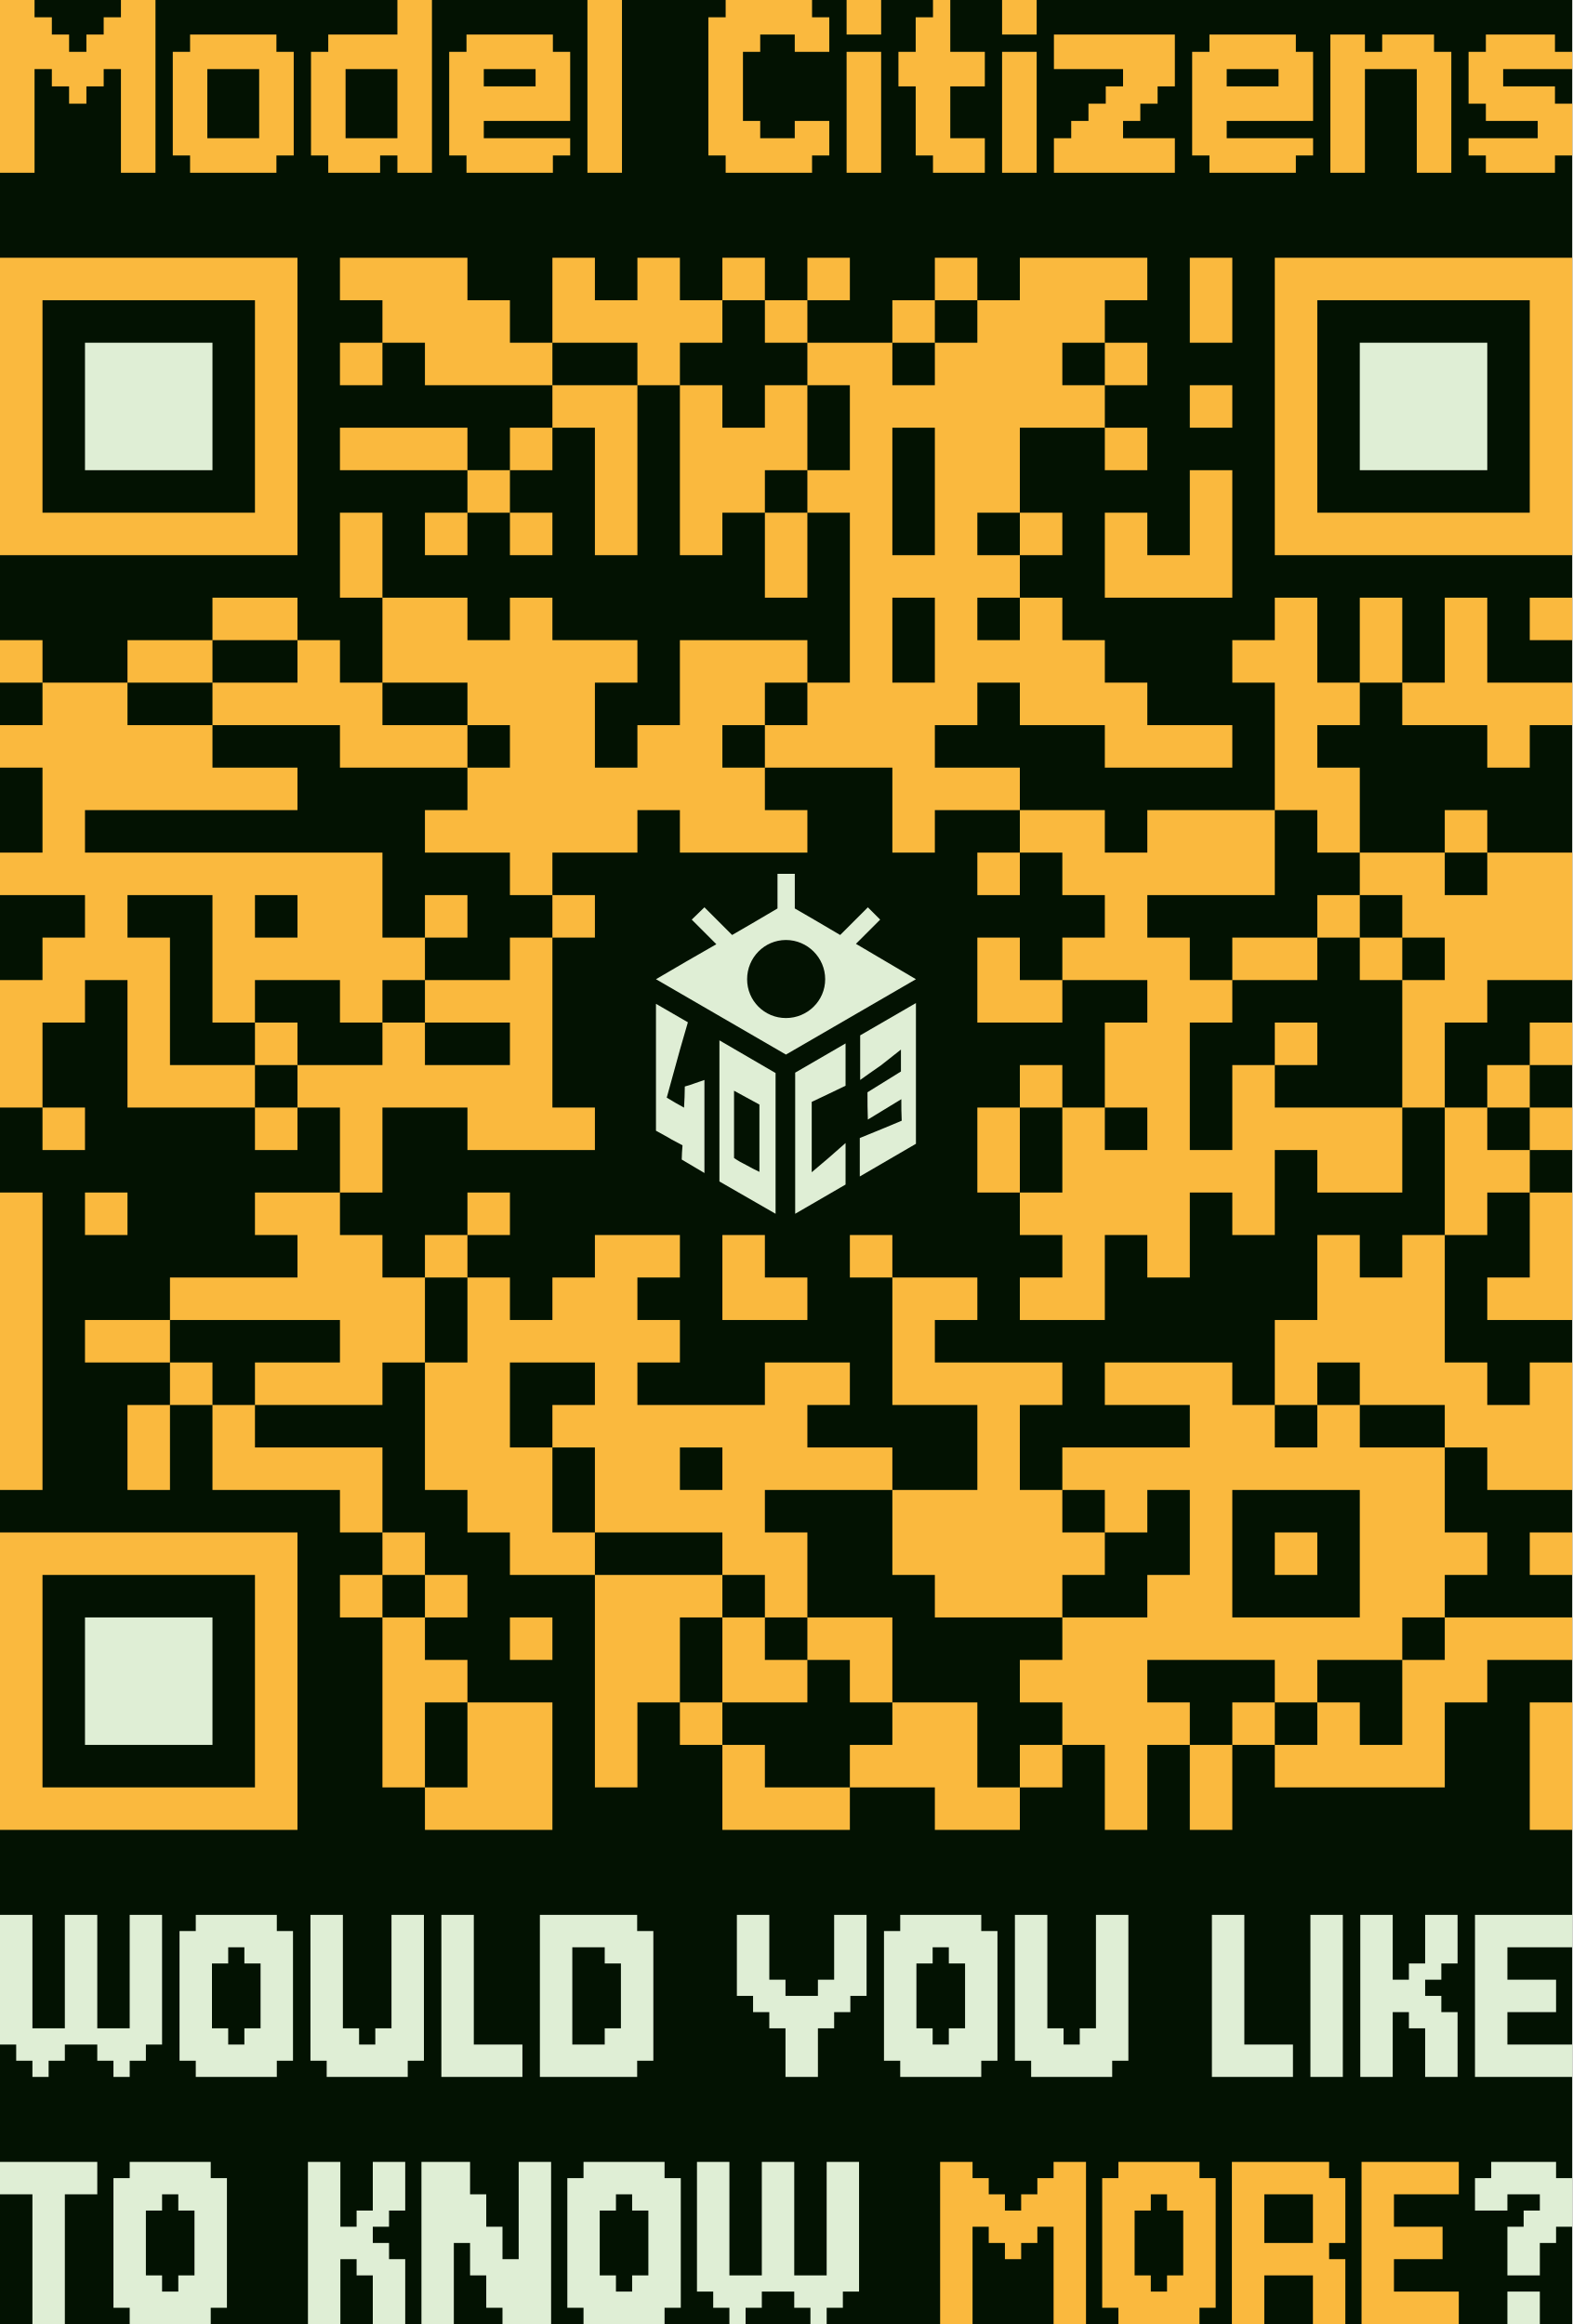
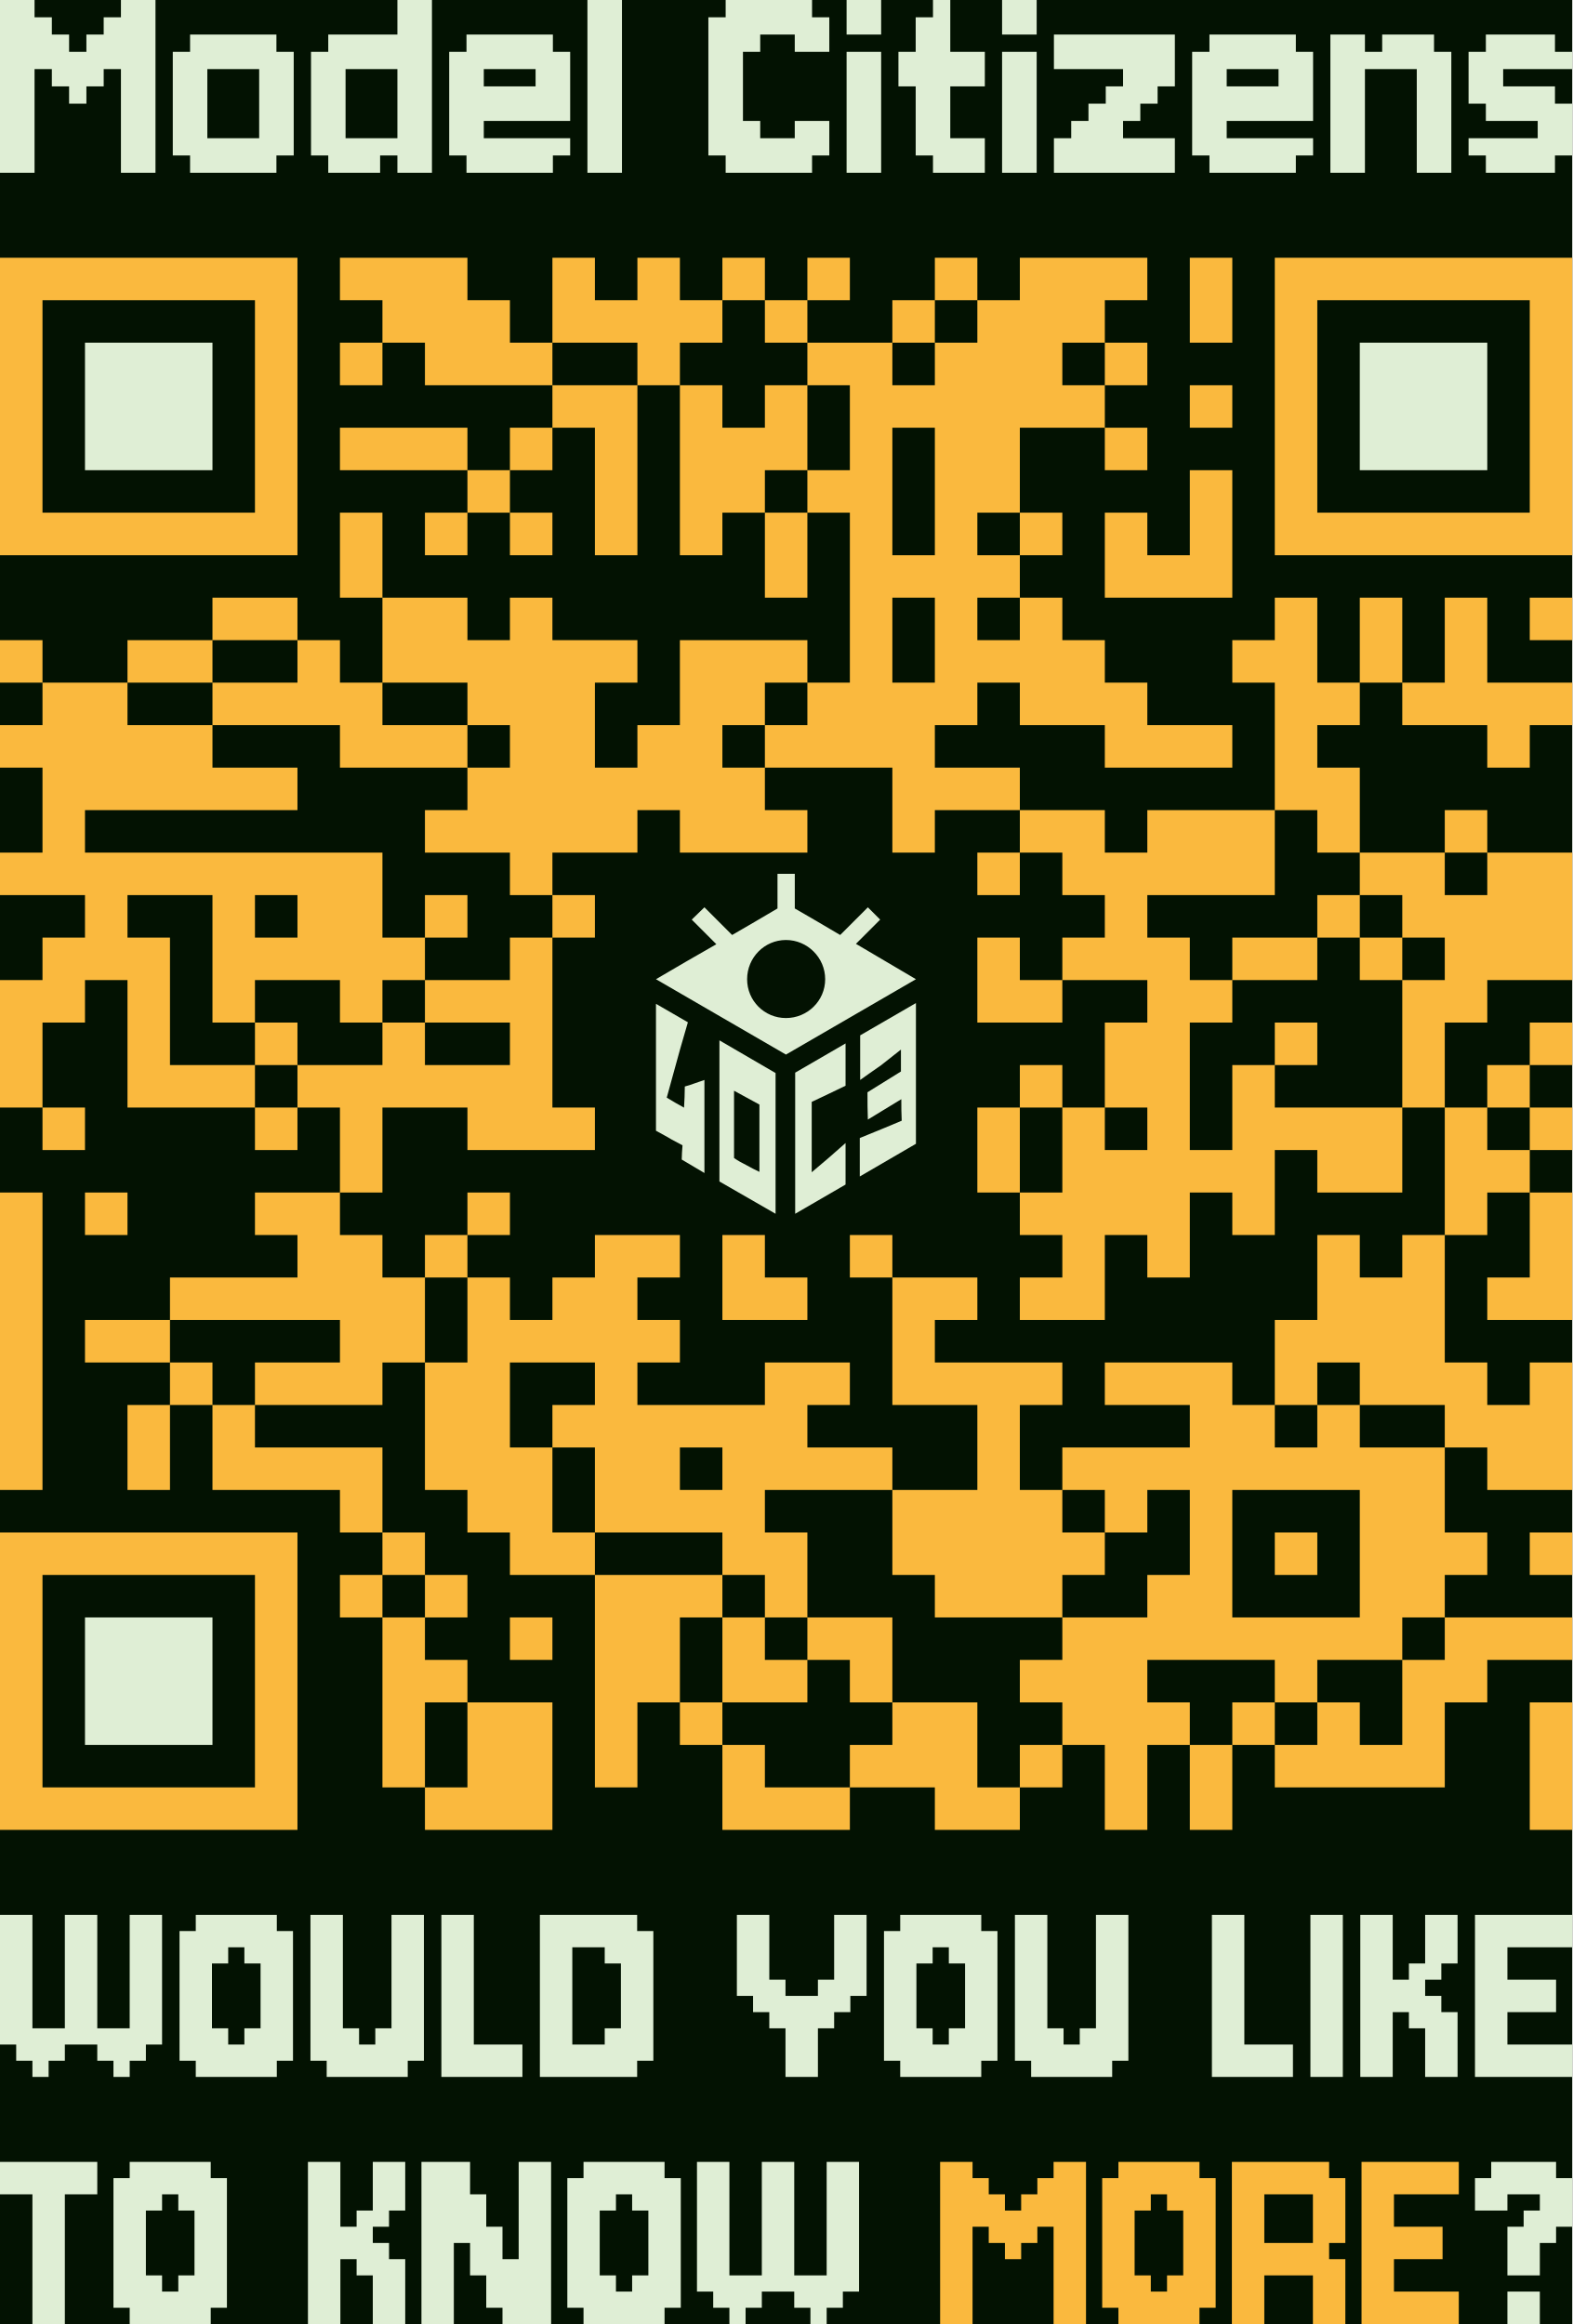
<svg xmlns="http://www.w3.org/2000/svg" width="250" height="369.559" viewBox="0 0 37 54.695">
  <path d="M0 0H37V54.695H0Z" fill="#031202" />
  <g transform="translate(0 0)">
-     <path d="M 1.626 2.033 L 1.626 2.033 L 1.22 2.033 L 1.22 1.626 L 0.813 1.626 L 0.813 4.066 L 0 4.066 L 0 0 L 0.813 0 L 0.813 0.407 L 1.22 0.407 L 1.22 0.813 L 1.626 0.813 L 1.626 1.22 L 2.033 1.22 L 2.033 0.813 L 2.44 0.813 L 2.44 0.407 L 2.846 0.407 L 2.846 0 L 3.659 0 L 3.659 4.066 L 2.846 4.066 L 2.846 1.626 L 2.44 1.626 L 2.44 2.033 L 2.033 2.033 L 2.033 2.44 L 1.626 2.44 Z M 4.066 1.22 L 4.066 1.22 L 4.473 1.22 L 4.473 0.813 L 6.505 0.813 L 6.505 1.22 L 6.912 1.22 L 6.912 3.659 L 6.505 3.659 L 6.505 4.066 L 4.473 4.066 L 4.473 3.659 L 4.066 3.659 Z M 6.099 1.626 L 6.099 1.626 L 4.879 1.626 L 4.879 3.253 L 6.099 3.253 Z M 9.352 0.813 L 9.352 0.813 L 9.352 0 L 10.165 0 L 10.165 4.066 L 9.352 4.066 L 9.352 3.659 L 8.945 3.659 L 8.945 4.066 L 7.725 4.066 L 7.725 3.659 L 7.319 3.659 L 7.319 1.22 L 7.725 1.22 L 7.725 0.813 Z M 9.352 3.253 L 9.352 3.253 L 9.352 1.626 L 8.132 1.626 L 8.132 3.253 Z M 10.571 1.22 L 10.571 1.22 L 10.978 1.22 L 10.978 0.813 L 13.011 0.813 L 13.011 1.22 L 13.418 1.22 L 13.418 2.846 L 11.385 2.846 L 11.385 3.253 L 13.418 3.253 L 13.418 3.659 L 13.011 3.659 L 13.011 4.066 L 10.978 4.066 L 10.978 3.659 L 10.571 3.659 Z M 11.385 2.033 L 11.385 2.033 L 12.604 2.033 L 12.604 1.626 L 11.385 1.626 Z M 13.824 0 L 13.824 0 L 14.637 0 L 14.637 4.066 L 13.824 4.066 Z M 18.703 2.846 L 18.703 2.846 L 19.516 2.846 L 19.516 3.659 L 19.11 3.659 L 19.11 4.066 L 17.077 4.066 L 17.077 3.659 L 16.67 3.659 L 16.67 0.407 L 17.077 0.407 L 17.077 0 L 19.11 0 L 19.11 0.407 L 19.516 0.407 L 19.516 1.22 L 18.703 1.22 L 18.703 0.813 L 17.89 0.813 L 17.89 1.22 L 17.484 1.22 L 17.484 2.846 L 17.89 2.846 L 17.89 3.253 L 18.703 3.253 Z M 19.923 0 L 19.923 0 L 20.736 0 L 20.736 0.813 L 19.923 0.813 Z M 19.923 1.22 L 19.923 1.22 L 20.736 1.22 L 20.736 4.066 L 19.923 4.066 Z M 21.143 1.22 L 21.143 1.22 L 21.549 1.22 L 21.549 0.407 L 21.956 0.407 L 21.956 0 L 22.363 0 L 22.363 1.22 L 23.176 1.22 L 23.176 2.033 L 22.363 2.033 L 22.363 3.253 L 23.176 3.253 L 23.176 4.066 L 21.956 4.066 L 21.956 3.659 L 21.549 3.659 L 21.549 2.033 L 21.143 2.033 Z M 23.582 0 L 23.582 0 L 24.396 0 L 24.396 0.813 L 23.582 0.813 Z M 23.582 1.22 L 23.582 1.22 L 24.396 1.22 L 24.396 4.066 L 23.582 4.066 Z M 24.802 3.253 L 24.802 3.253 L 25.209 3.253 L 25.209 2.846 L 25.615 2.846 L 25.615 2.44 L 26.022 2.44 L 26.022 2.033 L 26.429 2.033 L 26.429 1.626 L 24.802 1.626 L 24.802 0.813 L 27.648 0.813 L 27.648 2.033 L 27.242 2.033 L 27.242 2.44 L 26.835 2.44 L 26.835 2.846 L 26.429 2.846 L 26.429 3.253 L 27.648 3.253 L 27.648 4.066 L 24.802 4.066 Z M 28.055 1.22 L 28.055 1.22 L 28.462 1.22 L 28.462 0.813 L 30.495 0.813 L 30.495 1.22 L 30.901 1.22 L 30.901 2.846 L 28.868 2.846 L 28.868 3.253 L 30.901 3.253 L 30.901 3.659 L 30.495 3.659 L 30.495 4.066 L 28.462 4.066 L 28.462 3.659 L 28.055 3.659 Z M 28.868 2.033 L 28.868 2.033 L 30.088 2.033 L 30.088 1.626 L 28.868 1.626 Z M 32.121 1.22 L 32.121 1.22 L 32.527 1.22 L 32.527 0.813 L 33.747 0.813 L 33.747 1.22 L 34.154 1.22 L 34.154 4.066 L 33.341 4.066 L 33.341 1.626 L 32.121 1.626 L 32.121 4.066 L 31.308 4.066 L 31.308 0.813 L 32.121 0.813 Z M 34.967 3.659 L 34.967 3.659 L 34.56 3.659 L 34.56 3.253 L 36.187 3.253 L 36.187 2.846 L 34.967 2.846 L 34.967 2.44 L 34.56 2.44 L 34.56 1.22 L 34.967 1.22 L 34.967 0.813 L 36.593 0.813 L 36.593 1.22 L 37 1.22 L 37 1.626 L 35.374 1.626 L 35.374 2.033 L 36.593 2.033 L 36.593 2.44 L 37 2.44 L 37 3.659 L 36.593 3.659 L 36.593 4.066 L 34.967 4.066 Z " fill="#fab93e" />
+     <path d="M 1.626 2.033 L 1.626 2.033 L 1.22 2.033 L 1.22 1.626 L 0.813 1.626 L 0.813 4.066 L 0 4.066 L 0 0 L 0.813 0 L 0.813 0.407 L 1.22 0.407 L 1.22 0.813 L 1.626 0.813 L 1.626 1.22 L 2.033 1.22 L 2.033 0.813 L 2.44 0.813 L 2.44 0.407 L 2.846 0.407 L 2.846 0 L 3.659 0 L 3.659 4.066 L 2.846 4.066 L 2.846 1.626 L 2.44 1.626 L 2.44 2.033 L 2.033 2.033 L 2.033 2.44 L 1.626 2.44 Z M 4.066 1.22 L 4.066 1.22 L 4.473 1.22 L 4.473 0.813 L 6.505 0.813 L 6.505 1.22 L 6.912 1.22 L 6.912 3.659 L 6.505 3.659 L 6.505 4.066 L 4.473 4.066 L 4.473 3.659 L 4.066 3.659 Z M 6.099 1.626 L 6.099 1.626 L 4.879 1.626 L 4.879 3.253 L 6.099 3.253 Z M 9.352 0.813 L 9.352 0.813 L 9.352 0 L 10.165 0 L 10.165 4.066 L 9.352 4.066 L 9.352 3.659 L 8.945 3.659 L 8.945 4.066 L 7.725 4.066 L 7.725 3.659 L 7.319 3.659 L 7.319 1.22 L 7.725 1.22 L 7.725 0.813 Z M 9.352 3.253 L 9.352 3.253 L 9.352 1.626 L 8.132 1.626 L 8.132 3.253 Z M 10.571 1.22 L 10.571 1.22 L 10.978 1.22 L 10.978 0.813 L 13.011 0.813 L 13.011 1.22 L 13.418 1.22 L 13.418 2.846 L 11.385 2.846 L 11.385 3.253 L 13.418 3.253 L 13.418 3.659 L 13.011 3.659 L 13.011 4.066 L 10.978 4.066 L 10.978 3.659 L 10.571 3.659 Z M 11.385 2.033 L 11.385 2.033 L 12.604 2.033 L 12.604 1.626 L 11.385 1.626 Z M 13.824 0 L 13.824 0 L 14.637 0 L 14.637 4.066 L 13.824 4.066 Z M 18.703 2.846 L 18.703 2.846 L 19.516 2.846 L 19.516 3.659 L 19.11 3.659 L 19.11 4.066 L 17.077 4.066 L 17.077 3.659 L 16.67 3.659 L 16.67 0.407 L 17.077 0.407 L 17.077 0 L 19.11 0 L 19.11 0.407 L 19.516 0.407 L 19.516 1.22 L 18.703 1.22 L 18.703 0.813 L 17.89 0.813 L 17.89 1.22 L 17.484 1.22 L 17.484 2.846 L 17.89 2.846 L 17.89 3.253 L 18.703 3.253 Z M 19.923 0 L 19.923 0 L 20.736 0 L 20.736 0.813 L 19.923 0.813 Z M 19.923 1.22 L 19.923 1.22 L 20.736 1.22 L 20.736 4.066 L 19.923 4.066 Z M 21.143 1.22 L 21.143 1.22 L 21.549 1.22 L 21.549 0.407 L 21.956 0.407 L 21.956 0 L 22.363 0 L 22.363 1.22 L 23.176 1.22 L 23.176 2.033 L 22.363 2.033 L 22.363 3.253 L 23.176 3.253 L 23.176 4.066 L 21.956 4.066 L 21.956 3.659 L 21.549 3.659 L 21.549 2.033 L 21.143 2.033 Z M 23.582 0 L 23.582 0 L 24.396 0 L 24.396 0.813 L 23.582 0.813 Z M 23.582 1.22 L 23.582 1.22 L 24.396 1.22 L 24.396 4.066 L 23.582 4.066 Z M 24.802 3.253 L 24.802 3.253 L 25.209 3.253 L 25.209 2.846 L 25.615 2.846 L 25.615 2.44 L 26.022 2.44 L 26.022 2.033 L 26.429 2.033 L 26.429 1.626 L 24.802 1.626 L 24.802 0.813 L 27.648 0.813 L 27.648 2.033 L 27.242 2.033 L 27.242 2.44 L 26.835 2.44 L 26.835 2.846 L 26.429 2.846 L 26.429 3.253 L 27.648 3.253 L 27.648 4.066 L 24.802 4.066 Z M 28.055 1.22 L 28.055 1.22 L 28.462 1.22 L 28.462 0.813 L 30.495 0.813 L 30.495 1.22 L 30.901 1.22 L 30.901 2.846 L 28.868 2.846 L 28.868 3.253 L 30.901 3.253 L 30.901 3.659 L 30.495 3.659 L 30.495 4.066 L 28.462 4.066 L 28.462 3.659 L 28.055 3.659 Z M 28.868 2.033 L 28.868 2.033 L 30.088 2.033 L 30.088 1.626 L 28.868 1.626 Z M 32.121 1.22 L 32.121 1.22 L 32.527 1.22 L 32.527 0.813 L 33.747 0.813 L 33.747 1.22 L 34.154 1.22 L 34.154 4.066 L 33.341 4.066 L 33.341 1.626 L 32.121 1.626 L 32.121 4.066 L 31.308 4.066 L 31.308 0.813 L 32.121 0.813 Z M 34.967 3.659 L 34.967 3.659 L 34.56 3.659 L 34.56 3.253 L 36.187 3.253 L 36.187 2.846 L 34.967 2.846 L 34.967 2.44 L 34.56 2.44 L 34.56 1.22 L 34.967 1.22 L 34.967 0.813 L 36.593 0.813 L 36.593 1.22 L 37 1.22 L 37 1.626 L 35.374 1.626 L 35.374 2.033 L 36.593 2.033 L 36.593 2.44 L 37 2.44 L 37 3.659 L 36.593 3.659 L 36.593 4.066 L 34.967 4.066 Z " fill="#dfeed5" />
  </g>
  <g transform="translate(0 6.066)">
    <path d="M8 0H9V1H8ZM9 0H10V1H9ZM10 0H11V1H10ZM13 0H14V1H13ZM15 0H16V1H15ZM17 0H18V1H17ZM19 0H20V1H19ZM22 0H23V1H22ZM24 0H25V1H24ZM25 0H26V1H25ZM26 0H27V1H26ZM28 0H29V1H28ZM9 1H10V2H9ZM10 1H11V2H10ZM11 1H12V2H11ZM13 1H14V2H13ZM14 1H15V2H14ZM15 1H16V2H15ZM16 1H17V2H16ZM18 1H19V2H18ZM21 1H22V2H21ZM23 1H24V2H23ZM24 1H25V2H24ZM25 1H26V2H25ZM28 1H29V2H28ZM8 2H9V3H8ZM10 2H11V3H10ZM11 2H12V3H11ZM12 2H13V3H12ZM15 2H16V3H15ZM19 2H20V3H19ZM20 2H21V3H20ZM22 2H23V3H22ZM23 2H24V3H23ZM24 2H25V3H24ZM26 2H27V3H26ZM13 3H14V4H13ZM14 3H15V4H14ZM16 3H17V4H16ZM18 3H19V4H18ZM20 3H21V4H20ZM21 3H22V4H21ZM22 3H23V4H22ZM23 3H24V4H23ZM24 3H25V4H24ZM25 3H26V4H25ZM28 3H29V4H28ZM8 4H9V5H8ZM9 4H10V5H9ZM10 4H11V5H10ZM12 4H13V5H12ZM14 4H15V5H14ZM16 4H17V5H16ZM17 4H18V5H17ZM18 4H19V5H18ZM20 4H21V5H20ZM22 4H23V5H22ZM23 4H24V5H23ZM26 4H27V5H26ZM11 5H12V6H11ZM14 5H15V6H14ZM16 5H17V6H16ZM17 5H18V6H17ZM19 5H20V6H19ZM20 5H21V6H20ZM22 5H23V6H22ZM23 5H24V6H23ZM28 5H29V6H28ZM8 6H9V7H8ZM10 6H11V7H10ZM12 6H13V7H12ZM14 6H15V7H14ZM16 6H17V7H16ZM18 6H19V7H18ZM20 6H21V7H20ZM22 6H23V7H22ZM24 6H25V7H24ZM26 6H27V7H26ZM28 6H29V7H28ZM8 7H9V8H8ZM18 7H19V8H18ZM20 7H21V8H20ZM21 7H22V8H21ZM22 7H23V8H22ZM23 7H24V8H23ZM26 7H27V8H26ZM27 7H28V8H27ZM28 7H29V8H28ZM5 8H6V9H5ZM6 8H7V9H6ZM9 8H10V9H9ZM10 8H11V9H10ZM12 8H13V9H12ZM20 8H21V9H20ZM22 8H23V9H22ZM24 8H25V9H24ZM30 8H31V9H30ZM32 8H33V9H32ZM34 8H35V9H34ZM36 8H37V9H36ZM0 9H1V10H0ZM3 9H4V10H3ZM4 9H5V10H4ZM7 9H8V10H7ZM9 9H10V10H9ZM10 9H11V10H10ZM11 9H12V10H11ZM12 9H13V10H12ZM13 9H14V10H13ZM14 9H15V10H14ZM16 9H17V10H16ZM17 9H18V10H17ZM18 9H19V10H18ZM20 9H21V10H20ZM22 9H23V10H22ZM23 9H24V10H23ZM24 9H25V10H24ZM25 9H26V10H25ZM29 9H30V10H29ZM30 9H31V10H30ZM32 9H33V10H32ZM34 9H35V10H34ZM1 10H2V11H1ZM2 10H3V11H2ZM5 10H6V11H5ZM6 10H7V11H6ZM7 10H8V11H7ZM8 10H9V11H8ZM11 10H12V11H11ZM12 10H13V11H12ZM13 10H14V11H13ZM16 10H17V11H16ZM17 10H18V11H17ZM19 10H20V11H19ZM20 10H21V11H20ZM21 10H22V11H21ZM22 10H23V11H22ZM24 10H25V11H24ZM25 10H26V11H25ZM26 10H27V11H26ZM30 10H31V11H30ZM31 10H32V11H31ZM33 10H34V11H33ZM34 10H35V11H34ZM35 10H36V11H35ZM36 10H37V11H36ZM0 11H1V12H0ZM1 11H2V12H1ZM2 11H3V12H2ZM3 11H4V12H3ZM4 11H5V12H4ZM8 11H9V12H8ZM9 11H10V12H9ZM10 11H11V12H10ZM12 11H13V12H12ZM13 11H14V12H13ZM15 11H16V12H15ZM16 11H17V12H16ZM18 11H19V12H18ZM19 11H20V12H19ZM20 11H21V12H20ZM21 11H22V12H21ZM26 11H27V12H26ZM27 11H28V12H27ZM28 11H29V12H28ZM30 11H31V12H30ZM35 11H36V12H35ZM1 12H2V13H1ZM2 12H3V13H2ZM3 12H4V13H3ZM4 12H5V13H4ZM5 12H6V13H5ZM6 12H7V13H6ZM11 12H12V13H11ZM12 12H13V13H12ZM13 12H14V13H13ZM14 12H15V13H14ZM15 12H16V13H15ZM16 12H17V13H16ZM17 12H18V13H17ZM21 12H22V13H21ZM22 12H23V13H22ZM23 12H24V13H23ZM30 12H31V13H30ZM31 12H32V13H31ZM1 13H2V14H1ZM10 13H11V14H10ZM11 13H12V14H11ZM12 13H13V14H12ZM13 13H14V14H13ZM14 13H15V14H14ZM16 13H17V14H16ZM17 13H18V14H17ZM18 13H19V14H18ZM21 13H22V14H21ZM24 13H25V14H24ZM25 13H26V14H25ZM27 13H28V14H27ZM28 13H29V14H28ZM29 13H30V14H29ZM31 13H32V14H31ZM34 13H35V14H34ZM0 14H1V15H0ZM1 14H2V15H1ZM2 14H3V15H2ZM3 14H4V15H3ZM4 14H5V15H4ZM5 14H6V15H5ZM6 14H7V15H6ZM7 14H8V15H7ZM8 14H9V15H8ZM12 14H13V15H12ZM23 14H24V15H23ZM25 14H26V15H25ZM26 14H27V15H26ZM27 14H28V15H27ZM28 14H29V15H28ZM29 14H30V15H29ZM32 14H33V15H32ZM33 14H34V15H33ZM35 14H36V15H35ZM36 14H37V15H36ZM2 15H3V16H2ZM5 15H6V16H5ZM7 15H8V16H7ZM8 15H9V16H8ZM10 15H11V16H10ZM13 15H14V16H13ZM26 15H27V16H26ZM31 15H32V16H31ZM33 15H34V16H33ZM34 15H35V16H34ZM35 15H36V16H35ZM36 15H37V16H36ZM1 16H2V17H1ZM2 16H3V17H2ZM3 16H4V17H3ZM5 16H6V17H5ZM6 16H7V17H6ZM7 16H8V17H7ZM8 16H9V17H8ZM9 16H10V17H9ZM12 16H13V17H12ZM23 16H24V17H23ZM25 16H26V17H25ZM26 16H27V17H26ZM27 16H28V17H27ZM29 16H30V17H29ZM30 16H31V17H30ZM32 16H33V17H32ZM34 16H35V17H34ZM35 16H36V17H35ZM36 16H37V17H36ZM0 17H1V18H0ZM1 17H2V18H1ZM3 17H4V18H3ZM5 17H6V18H5ZM8 17H9V18H8ZM10 17H11V18H10ZM11 17H12V18H11ZM12 17H13V18H12ZM23 17H24V18H23ZM24 17H25V18H24ZM27 17H28V18H27ZM28 17H29V18H28ZM33 17H34V18H33ZM34 17H35V18H34ZM0 18H1V19H0ZM3 18H4V19H3ZM6 18H7V19H6ZM9 18H10V19H9ZM12 18H13V19H12ZM26 18H27V19H26ZM27 18H28V19H27ZM30 18H31V19H30ZM33 18H34V19H33ZM36 18H37V19H36ZM0 19H1V20H0ZM3 19H4V20H3ZM4 19H5V20H4ZM5 19H6V20H5ZM7 19H8V20H7ZM8 19H9V20H8ZM9 19H10V20H9ZM10 19H11V20H10ZM11 19H12V20H11ZM12 19H13V20H12ZM24 19H25V20H24ZM26 19H27V20H26ZM27 19H28V20H27ZM29 19H30V20H29ZM33 19H34V20H33ZM35 19H36V20H35ZM1 20H2V21H1ZM6 20H7V21H6ZM8 20H9V21H8ZM11 20H12V21H11ZM12 20H13V21H12ZM13 20H14V21H13ZM23 20H24V21H23ZM25 20H26V21H25ZM27 20H28V21H27ZM29 20H30V21H29ZM30 20H31V21H30ZM31 20H32V21H31ZM32 20H33V21H32ZM34 20H35V21H34ZM36 20H37V21H36ZM8 21H9V22H8ZM23 21H24V22H23ZM25 21H26V22H25ZM26 21H27V22H26ZM27 21H28V22H27ZM28 21H29V22H28ZM29 21H30V22H29ZM31 21H32V22H31ZM32 21H33V22H32ZM34 21H35V22H34ZM35 21H36V22H35ZM0 22H1V23H0ZM2 22H3V23H2ZM6 22H7V23H6ZM7 22H8V23H7ZM11 22H12V23H11ZM24 22H25V23H24ZM25 22H26V23H25ZM26 22H27V23H26ZM27 22H28V23H27ZM29 22H30V23H29ZM34 22H35V23H34ZM36 22H37V23H36ZM0 23H1V24H0ZM7 23H8V24H7ZM8 23H9V24H8ZM10 23H11V24H10ZM14 23H15V24H14ZM15 23H16V24H15ZM17 23H18V24H17ZM20 23H21V24H20ZM25 23H26V24H25ZM27 23H28V24H27ZM31 23H32V24H31ZM33 23H34V24H33ZM36 23H37V24H36ZM0 24H1V25H0ZM4 24H5V25H4ZM5 24H6V25H5ZM6 24H7V25H6ZM7 24H8V25H7ZM8 24H9V25H8ZM9 24H10V25H9ZM11 24H12V25H11ZM13 24H14V25H13ZM14 24H15V25H14ZM17 24H18V25H17ZM18 24H19V25H18ZM21 24H22V25H21ZM22 24H23V25H22ZM24 24H25V25H24ZM25 24H26V25H25ZM31 24H32V25H31ZM32 24H33V25H32ZM33 24H34V25H33ZM35 24H36V25H35ZM36 24H37V25H36ZM0 25H1V26H0ZM2 25H3V26H2ZM3 25H4V26H3ZM8 25H9V26H8ZM9 25H10V26H9ZM11 25H12V26H11ZM12 25H13V26H12ZM13 25H14V26H13ZM14 25H15V26H14ZM15 25H16V26H15ZM21 25H22V26H21ZM30 25H31V26H30ZM31 25H32V26H31ZM32 25H33V26H32ZM33 25H34V26H33ZM0 26H1V27H0ZM4 26H5V27H4ZM6 26H7V27H6ZM7 26H8V27H7ZM8 26H9V27H8ZM10 26H11V27H10ZM11 26H12V27H11ZM14 26H15V27H14ZM18 26H19V27H18ZM19 26H20V27H19ZM21 26H22V27H21ZM22 26H23V27H22ZM23 26H24V27H23ZM24 26H25V27H24ZM26 26H27V27H26ZM27 26H28V27H27ZM28 26H29V27H28ZM30 26H31V27H30ZM32 26H33V27H32ZM33 26H34V27H33ZM34 26H35V27H34ZM36 26H37V27H36ZM0 27H1V28H0ZM3 27H4V28H3ZM5 27H6V28H5ZM10 27H11V28H10ZM11 27H12V28H11ZM13 27H14V28H13ZM14 27H15V28H14ZM15 27H16V28H15ZM16 27H17V28H16ZM17 27H18V28H17ZM18 27H19V28H18ZM23 27H24V28H23ZM28 27H29V28H28ZM29 27H30V28H29ZM31 27H32V28H31ZM34 27H35V28H34ZM35 27H36V28H35ZM36 27H37V28H36ZM0 28H1V29H0ZM3 28H4V29H3ZM5 28H6V29H5ZM6 28H7V29H6ZM7 28H8V29H7ZM8 28H9V29H8ZM10 28H11V29H10ZM11 28H12V29H11ZM12 28H13V29H12ZM14 28H15V29H14ZM15 28H16V29H15ZM17 28H18V29H17ZM18 28H19V29H18ZM19 28H20V29H19ZM20 28H21V29H20ZM23 28H24V29H23ZM25 28H26V29H25ZM26 28H27V29H26ZM27 28H28V29H27ZM28 28H29V29H28ZM29 28H30V29H29ZM30 28H31V29H30ZM31 28H32V29H31ZM32 28H33V29H32ZM33 28H34V29H33ZM35 28H36V29H35ZM36 28H37V29H36ZM8 29H9V30H8ZM11 29H12V30H11ZM12 29H13V30H12ZM14 29H15V30H14ZM15 29H16V30H15ZM16 29H17V30H16ZM17 29H18V30H17ZM21 29H22V30H21ZM22 29H23V30H22ZM23 29H24V30H23ZM24 29H25V30H24ZM26 29H27V30H26ZM28 29H29V30H28ZM32 29H33V30H32ZM33 29H34V30H33ZM9 30H10V31H9ZM12 30H13V31H12ZM13 30H14V31H13ZM17 30H18V31H17ZM18 30H19V31H18ZM21 30H22V31H21ZM22 30H23V31H22ZM23 30H24V31H23ZM24 30H25V31H24ZM25 30H26V31H25ZM28 30H29V31H28ZM30 30H31V31H30ZM32 30H33V31H32ZM33 30H34V31H33ZM34 30H35V31H34ZM36 30H37V31H36ZM8 31H9V32H8ZM10 31H11V32H10ZM14 31H15V32H14ZM15 31H16V32H15ZM16 31H17V32H16ZM18 31H19V32H18ZM22 31H23V32H22ZM23 31H24V32H23ZM24 31H25V32H24ZM27 31H28V32H27ZM28 31H29V32H28ZM32 31H33V32H32ZM33 31H34V32H33ZM9 32H10V33H9ZM12 32H13V33H12ZM14 32H15V33H14ZM15 32H16V33H15ZM17 32H18V33H17ZM19 32H20V33H19ZM20 32H21V33H20ZM25 32H26V33H25ZM26 32H27V33H26ZM27 32H28V33H27ZM28 32H29V33H28ZM29 32H30V33H29ZM30 32H31V33H30ZM31 32H32V33H31ZM32 32H33V33H32ZM34 32H35V33H34ZM35 32H36V33H35ZM36 32H37V33H36ZM9 33H10V34H9ZM10 33H11V34H10ZM14 33H15V34H14ZM15 33H16V34H15ZM17 33H18V34H17ZM18 33H19V34H18ZM20 33H21V34H20ZM24 33H25V34H24ZM25 33H26V34H25ZM26 33H27V34H26ZM30 33H31V34H30ZM33 33H34V34H33ZM34 33H35V34H34ZM9 34H10V35H9ZM11 34H12V35H11ZM12 34H13V35H12ZM14 34H15V35H14ZM16 34H17V35H16ZM21 34H22V35H21ZM22 34H23V35H22ZM25 34H26V35H25ZM26 34H27V35H26ZM27 34H28V35H27ZM29 34H30V35H29ZM31 34H32V35H31ZM33 34H34V35H33ZM36 34H37V35H36ZM9 35H10V36H9ZM11 35H12V36H11ZM12 35H13V36H12ZM14 35H15V36H14ZM17 35H18V36H17ZM20 35H21V36H20ZM21 35H22V36H21ZM22 35H23V36H22ZM24 35H25V36H24ZM26 35H27V36H26ZM28 35H29V36H28ZM30 35H31V36H30ZM31 35H32V36H31ZM32 35H33V36H32ZM33 35H34V36H33ZM36 35H37V36H36ZM10 36H11V37H10ZM11 36H12V37H11ZM12 36H13V37H12ZM17 36H18V37H17ZM18 36H19V37H18ZM19 36H20V37H19ZM22 36H23V37H22ZM23 36H24V37H23ZM26 36H27V37H26ZM28 36H29V37H28ZM36 36H37V37H36Z" fill="#fab93e" />
    <path d="M0 0H7V7H0ZM1 1H6V6H1ZM30 0H37V7H30ZM31 1H36V6H31ZM0 30H7V37H0ZM1 31H6V36H1Z" fill="#fab93e" fill-rule="evenodd" />
    <path d="M2 2H5V5H2ZM32 2H35V5H32ZM2 32H5V35H2Z" fill="#dfeed5" />
    <g transform="translate(15.437 14.5) scale(0.0904977)">
      <g id="icon-Ebene_2">
        <g id="icon-Content">
          <g>
            <path d="M52,18.2l6.3-6.3-3.2-3.2-7.2,7.2q-5.9-3.5-11.8-6.9V0h-4.5v9q-5.9,3.5-11.8,6.9l-7.2-7.2-3.3,3.2,6.4,6.4Q7.8,22.8,0,27.4q16.9,9.8,33.8,19.6,16.9-9.8,33.8-19.6-7.8-4.6-15.6-9.2h0ZM33.8,37.5c-5.6,0-10.1-4.5-10.1-10.1s4.5-10.2,10.1-10.2,10.2,4.6,10.2,10.2S39.4,37.5,33.8,37.5Z" fill="#dfeed5" />
            <g>
              <path d="M31.1,51.8l-14.6-8.5v36.7l14.6,8.4S31.1,51.8,31.1,51.8ZM26.9,68.3v9.2c-1.1-.5-2.2-1.1-3.3-1.7-1.2-.6-2.3-1.2-3.3-1.9v-17.5c1.1.6,2.2,1.2,3.3,1.8,1.1.6,2.2,1.2,3.3,1.8v8.3h0Z" fill="#dfeed5" />
              <path d="M53.1,47.2v6.4c1.7-1.2,3.5-2.5,5.4-3.8q2.7-2.1,5.2-4.1c0,2.3,0,3.4,0,5.7q-4.4,2.7-8.7,5.4c0,2.4,0,4.8.1,7.1,2.9-1.8,5.8-3.5,8.7-5.3,0,2.3,0,3.4.1,5.6q-2.1.9-4.3,1.8c-2.2.9-4.4,1.8-6.6,2.7v10l14.6-8.5c0-12.2,0-24.4,0-36.6l-14.5,8.4v5.2h0Z" fill="#dfeed5" />
              <path d="M12.6,53.6c-.8.3-1.7.6-2.6.9-.8.3-1.7.6-2.5.8,0,1.8-.1,3.7-.2,5.5-1.8-1-2.7-1.5-4.5-2.6q1.7-6.3,3.5-12.7,1-3.4,2-6.9L0,33.8v33c1.4.8,2.8,1.5,4.1,2.3.9.5,1.9,1,2.8,1.5-.1,1.5-.2,2.5-.2,3.7l5.9,3.5v-24.2h0Z" fill="#dfeed5" />
              <path d="M40.5,77.6q0-9.2,0-18.3c3-1.4,5.9-2.8,8.8-4.2v-11l-13.1,7.6v36.7l13.1-7.6v-10.8c-2.9,2.6-5.8,5.1-8.8,7.6h0Z" fill="#dfeed5" />
            </g>
          </g>
        </g>
      </g>
    </g>
  </g>
  <g transform="translate(0 45.066)">
    <path d="M 0 0 L 0 0 L 0.763 0 L 0.763 2.67 L 1.526 2.67 L 1.526 0 L 2.289 0 L 2.289 2.67 L 3.052 2.67 L 3.052 0 L 3.814 0 L 3.814 3.052 L 3.433 3.052 L 3.433 3.433 L 3.052 3.433 L 3.052 3.814 L 2.67 3.814 L 2.67 3.433 L 2.289 3.433 L 2.289 3.052 L 1.526 3.052 L 1.526 3.433 L 1.144 3.433 L 1.144 3.814 L 0.763 3.814 L 0.763 3.433 L 0.381 3.433 L 0.381 3.052 L 0 3.052 Z M 4.225 0.381 L 4.225 0.381 L 4.607 0.381 L 4.607 0 L 6.514 0 L 6.514 0.381 L 6.895 0.381 L 6.895 3.433 L 6.514 3.433 L 6.514 3.814 L 4.607 3.814 L 4.607 3.433 L 4.225 3.433 Z M 5.751 2.67 L 5.751 2.67 L 6.132 2.67 L 6.132 1.144 L 5.751 1.144 L 5.751 0.763 L 5.37 0.763 L 5.37 1.144 L 4.988 1.144 L 4.988 2.67 L 5.37 2.67 L 5.37 3.052 L 5.751 3.052 Z M 8.832 2.67 L 8.832 2.67 L 9.213 2.67 L 9.213 0 L 9.976 0 L 9.976 3.433 L 9.595 3.433 L 9.595 3.814 L 7.688 3.814 L 7.688 3.433 L 7.306 3.433 L 7.306 0 L 8.069 0 L 8.069 2.67 L 8.45 2.67 L 8.45 3.052 L 8.832 3.052 Z M 11.15 3.052 L 11.15 3.052 L 12.294 3.052 L 12.294 3.814 L 10.387 3.814 L 10.387 0 L 11.15 0 Z M 12.705 0 L 12.705 0 L 14.994 0 L 14.994 0.381 L 15.375 0.381 L 15.375 3.433 L 14.994 3.433 L 14.994 3.814 L 12.705 3.814 Z M 14.231 2.67 L 14.231 2.67 L 14.612 2.67 L 14.612 1.144 L 14.231 1.144 L 14.231 0.763 L 13.468 0.763 L 13.468 3.052 L 14.231 3.052 Z M 18.485 2.67 L 18.485 2.67 L 18.104 2.67 L 18.104 2.289 L 17.722 2.289 L 17.722 1.907 L 17.341 1.907 L 17.341 0 L 18.104 0 L 18.104 1.526 L 18.485 1.526 L 18.485 1.907 L 19.248 1.907 L 19.248 1.526 L 19.63 1.526 L 19.63 0 L 20.393 0 L 20.393 1.907 L 20.011 1.907 L 20.011 2.289 L 19.63 2.289 L 19.63 2.67 L 19.248 2.67 L 19.248 3.814 L 18.485 3.814 Z M 20.803 0.381 L 20.803 0.381 L 21.185 0.381 L 21.185 0 L 23.092 0 L 23.092 0.381 L 23.473 0.381 L 23.473 3.433 L 23.092 3.433 L 23.092 3.814 L 21.185 3.814 L 21.185 3.433 L 20.803 3.433 Z M 22.329 2.67 L 22.329 2.67 L 22.711 2.67 L 22.711 1.144 L 22.329 1.144 L 22.329 0.763 L 21.948 0.763 L 21.948 1.144 L 21.566 1.144 L 21.566 2.67 L 21.948 2.67 L 21.948 3.052 L 22.329 3.052 Z M 25.41 2.67 L 25.41 2.67 L 25.791 2.67 L 25.791 0 L 26.554 0 L 26.554 3.433 L 26.173 3.433 L 26.173 3.814 L 24.266 3.814 L 24.266 3.433 L 23.884 3.433 L 23.884 0 L 24.647 0 L 24.647 2.67 L 25.029 2.67 L 25.029 3.052 L 25.41 3.052 Z M 29.283 3.052 L 29.283 3.052 L 30.427 3.052 L 30.427 3.814 L 28.52 3.814 L 28.52 0 L 29.283 0 Z M 30.838 0 L 30.838 0 L 31.601 0 L 31.601 3.814 L 30.838 3.814 Z M 33.156 2.289 L 33.156 2.289 L 32.775 2.289 L 32.775 3.814 L 32.012 3.814 L 32.012 0 L 32.775 0 L 32.775 1.526 L 33.156 1.526 L 33.156 1.144 L 33.538 1.144 L 33.538 0 L 34.301 0 L 34.301 1.144 L 33.919 1.144 L 33.919 1.526 L 33.538 1.526 L 33.538 1.907 L 33.919 1.907 L 33.919 2.289 L 34.301 2.289 L 34.301 3.814 L 33.538 3.814 L 33.538 2.67 L 33.156 2.67 Z M 35.474 3.052 L 35.474 3.052 L 37 3.052 L 37 3.814 L 34.711 3.814 L 34.711 0 L 37 0 L 37 0.763 L 35.474 0.763 L 35.474 1.526 L 36.619 1.526 L 36.619 2.289 L 35.474 2.289 Z M 0.763 6.577 L 0.763 6.577 L 0 6.577 L 0 5.814 L 2.289 5.814 L 2.289 6.577 L 1.526 6.577 L 1.526 9.629 L 0.763 9.629 Z M 2.67 6.196 L 2.67 6.196 L 3.052 6.196 L 3.052 5.814 L 4.959 5.814 L 4.959 6.196 L 5.34 6.196 L 5.34 9.247 L 4.959 9.247 L 4.959 9.629 L 3.052 9.629 L 3.052 9.247 L 2.67 9.247 Z M 4.196 8.485 L 4.196 8.485 L 4.577 8.485 L 4.577 6.959 L 4.196 6.959 L 4.196 6.577 L 3.814 6.577 L 3.814 6.959 L 3.433 6.959 L 3.433 8.485 L 3.814 8.485 L 3.814 8.866 L 4.196 8.866 Z M 8.392 8.103 L 8.392 8.103 L 8.01 8.103 L 8.01 9.629 L 7.247 9.629 L 7.247 5.814 L 8.01 5.814 L 8.01 7.34 L 8.392 7.34 L 8.392 6.959 L 8.773 6.959 L 8.773 5.814 L 9.536 5.814 L 9.536 6.959 L 9.155 6.959 L 9.155 7.34 L 8.773 7.34 L 8.773 7.722 L 9.155 7.722 L 9.155 8.103 L 9.536 8.103 L 9.536 9.629 L 8.773 9.629 L 8.773 8.485 L 8.392 8.485 Z M 11.443 8.485 L 11.443 8.485 L 11.062 8.485 L 11.062 7.722 L 10.68 7.722 L 10.68 9.629 L 9.918 9.629 L 9.918 5.814 L 11.062 5.814 L 11.062 6.577 L 11.443 6.577 L 11.443 7.34 L 11.825 7.34 L 11.825 8.103 L 12.206 8.103 L 12.206 5.814 L 12.969 5.814 L 12.969 9.629 L 11.825 9.629 L 11.825 9.247 L 11.443 9.247 Z M 13.351 6.196 L 13.351 6.196 L 13.732 6.196 L 13.732 5.814 L 15.639 5.814 L 15.639 6.196 L 16.021 6.196 L 16.021 9.247 L 15.639 9.247 L 15.639 9.629 L 13.732 9.629 L 13.732 9.247 L 13.351 9.247 Z M 14.876 8.485 L 14.876 8.485 L 15.258 8.485 L 15.258 6.959 L 14.876 6.959 L 14.876 6.577 L 14.495 6.577 L 14.495 6.959 L 14.113 6.959 L 14.113 8.485 L 14.495 8.485 L 14.495 8.866 L 14.876 8.866 Z M 16.402 5.814 L 16.402 5.814 L 17.165 5.814 L 17.165 8.485 L 17.928 8.485 L 17.928 5.814 L 18.691 5.814 L 18.691 8.485 L 19.454 8.485 L 19.454 5.814 L 20.216 5.814 L 20.216 8.866 L 19.835 8.866 L 19.835 9.247 L 19.454 9.247 L 19.454 9.629 L 19.072 9.629 L 19.072 9.247 L 18.691 9.247 L 18.691 8.866 L 17.928 8.866 L 17.928 9.247 L 17.546 9.247 L 17.546 9.629 L 17.165 9.629 L 17.165 9.247 L 16.784 9.247 L 16.784 8.866 L 16.402 8.866 Z M 35.474 7.34 L 35.474 7.34 L 35.856 7.34 L 35.856 6.959 L 36.237 6.959 L 36.237 6.577 L 35.474 6.577 L 35.474 6.959 L 34.711 6.959 L 34.711 6.196 L 35.093 6.196 L 35.093 5.814 L 36.619 5.814 L 36.619 6.196 L 37 6.196 L 37 7.34 L 36.619 7.34 L 36.619 7.722 L 36.237 7.722 L 36.237 8.485 L 35.474 8.485 Z M 35.474 8.866 L 35.474 8.866 L 36.237 8.866 L 36.237 9.629 L 35.474 9.629 Z " fill="#dfeed5" />
    <path d="M 23.649 7.722 L 23.649 7.722 L 23.268 7.722 L 23.268 7.34 L 22.887 7.34 L 22.887 9.629 L 22.124 9.629 L 22.124 5.814 L 22.887 5.814 L 22.887 6.196 L 23.268 6.196 L 23.268 6.577 L 23.649 6.577 L 23.649 6.959 L 24.031 6.959 L 24.031 6.577 L 24.412 6.577 L 24.412 6.196 L 24.794 6.196 L 24.794 5.814 L 25.557 5.814 L 25.557 9.629 L 24.794 9.629 L 24.794 7.34 L 24.412 7.34 L 24.412 7.722 L 24.031 7.722 L 24.031 8.103 L 23.649 8.103 Z M 25.938 6.196 L 25.938 6.196 L 26.32 6.196 L 26.32 5.814 L 28.227 5.814 L 28.227 6.196 L 28.608 6.196 L 28.608 9.247 L 28.227 9.247 L 28.227 9.629 L 26.32 9.629 L 26.32 9.247 L 25.938 9.247 Z M 27.464 8.485 L 27.464 8.485 L 27.845 8.485 L 27.845 6.959 L 27.464 6.959 L 27.464 6.577 L 27.082 6.577 L 27.082 6.959 L 26.701 6.959 L 26.701 8.485 L 27.082 8.485 L 27.082 8.866 L 27.464 8.866 Z M 28.99 5.814 L 28.99 5.814 L 31.278 5.814 L 31.278 6.196 L 31.66 6.196 L 31.66 7.722 L 31.278 7.722 L 31.278 8.103 L 31.66 8.103 L 31.66 9.629 L 30.897 9.629 L 30.897 8.485 L 29.753 8.485 L 29.753 9.629 L 28.99 9.629 Z M 30.897 7.722 L 30.897 7.722 L 30.897 6.577 L 29.753 6.577 L 29.753 7.722 Z M 32.804 8.866 L 32.804 8.866 L 34.33 8.866 L 34.33 9.629 L 32.041 9.629 L 32.041 5.814 L 34.33 5.814 L 34.33 6.577 L 32.804 6.577 L 32.804 7.34 L 33.948 7.34 L 33.948 8.103 L 32.804 8.103 Z " fill="#fab93e" />
  </g>
</svg>
